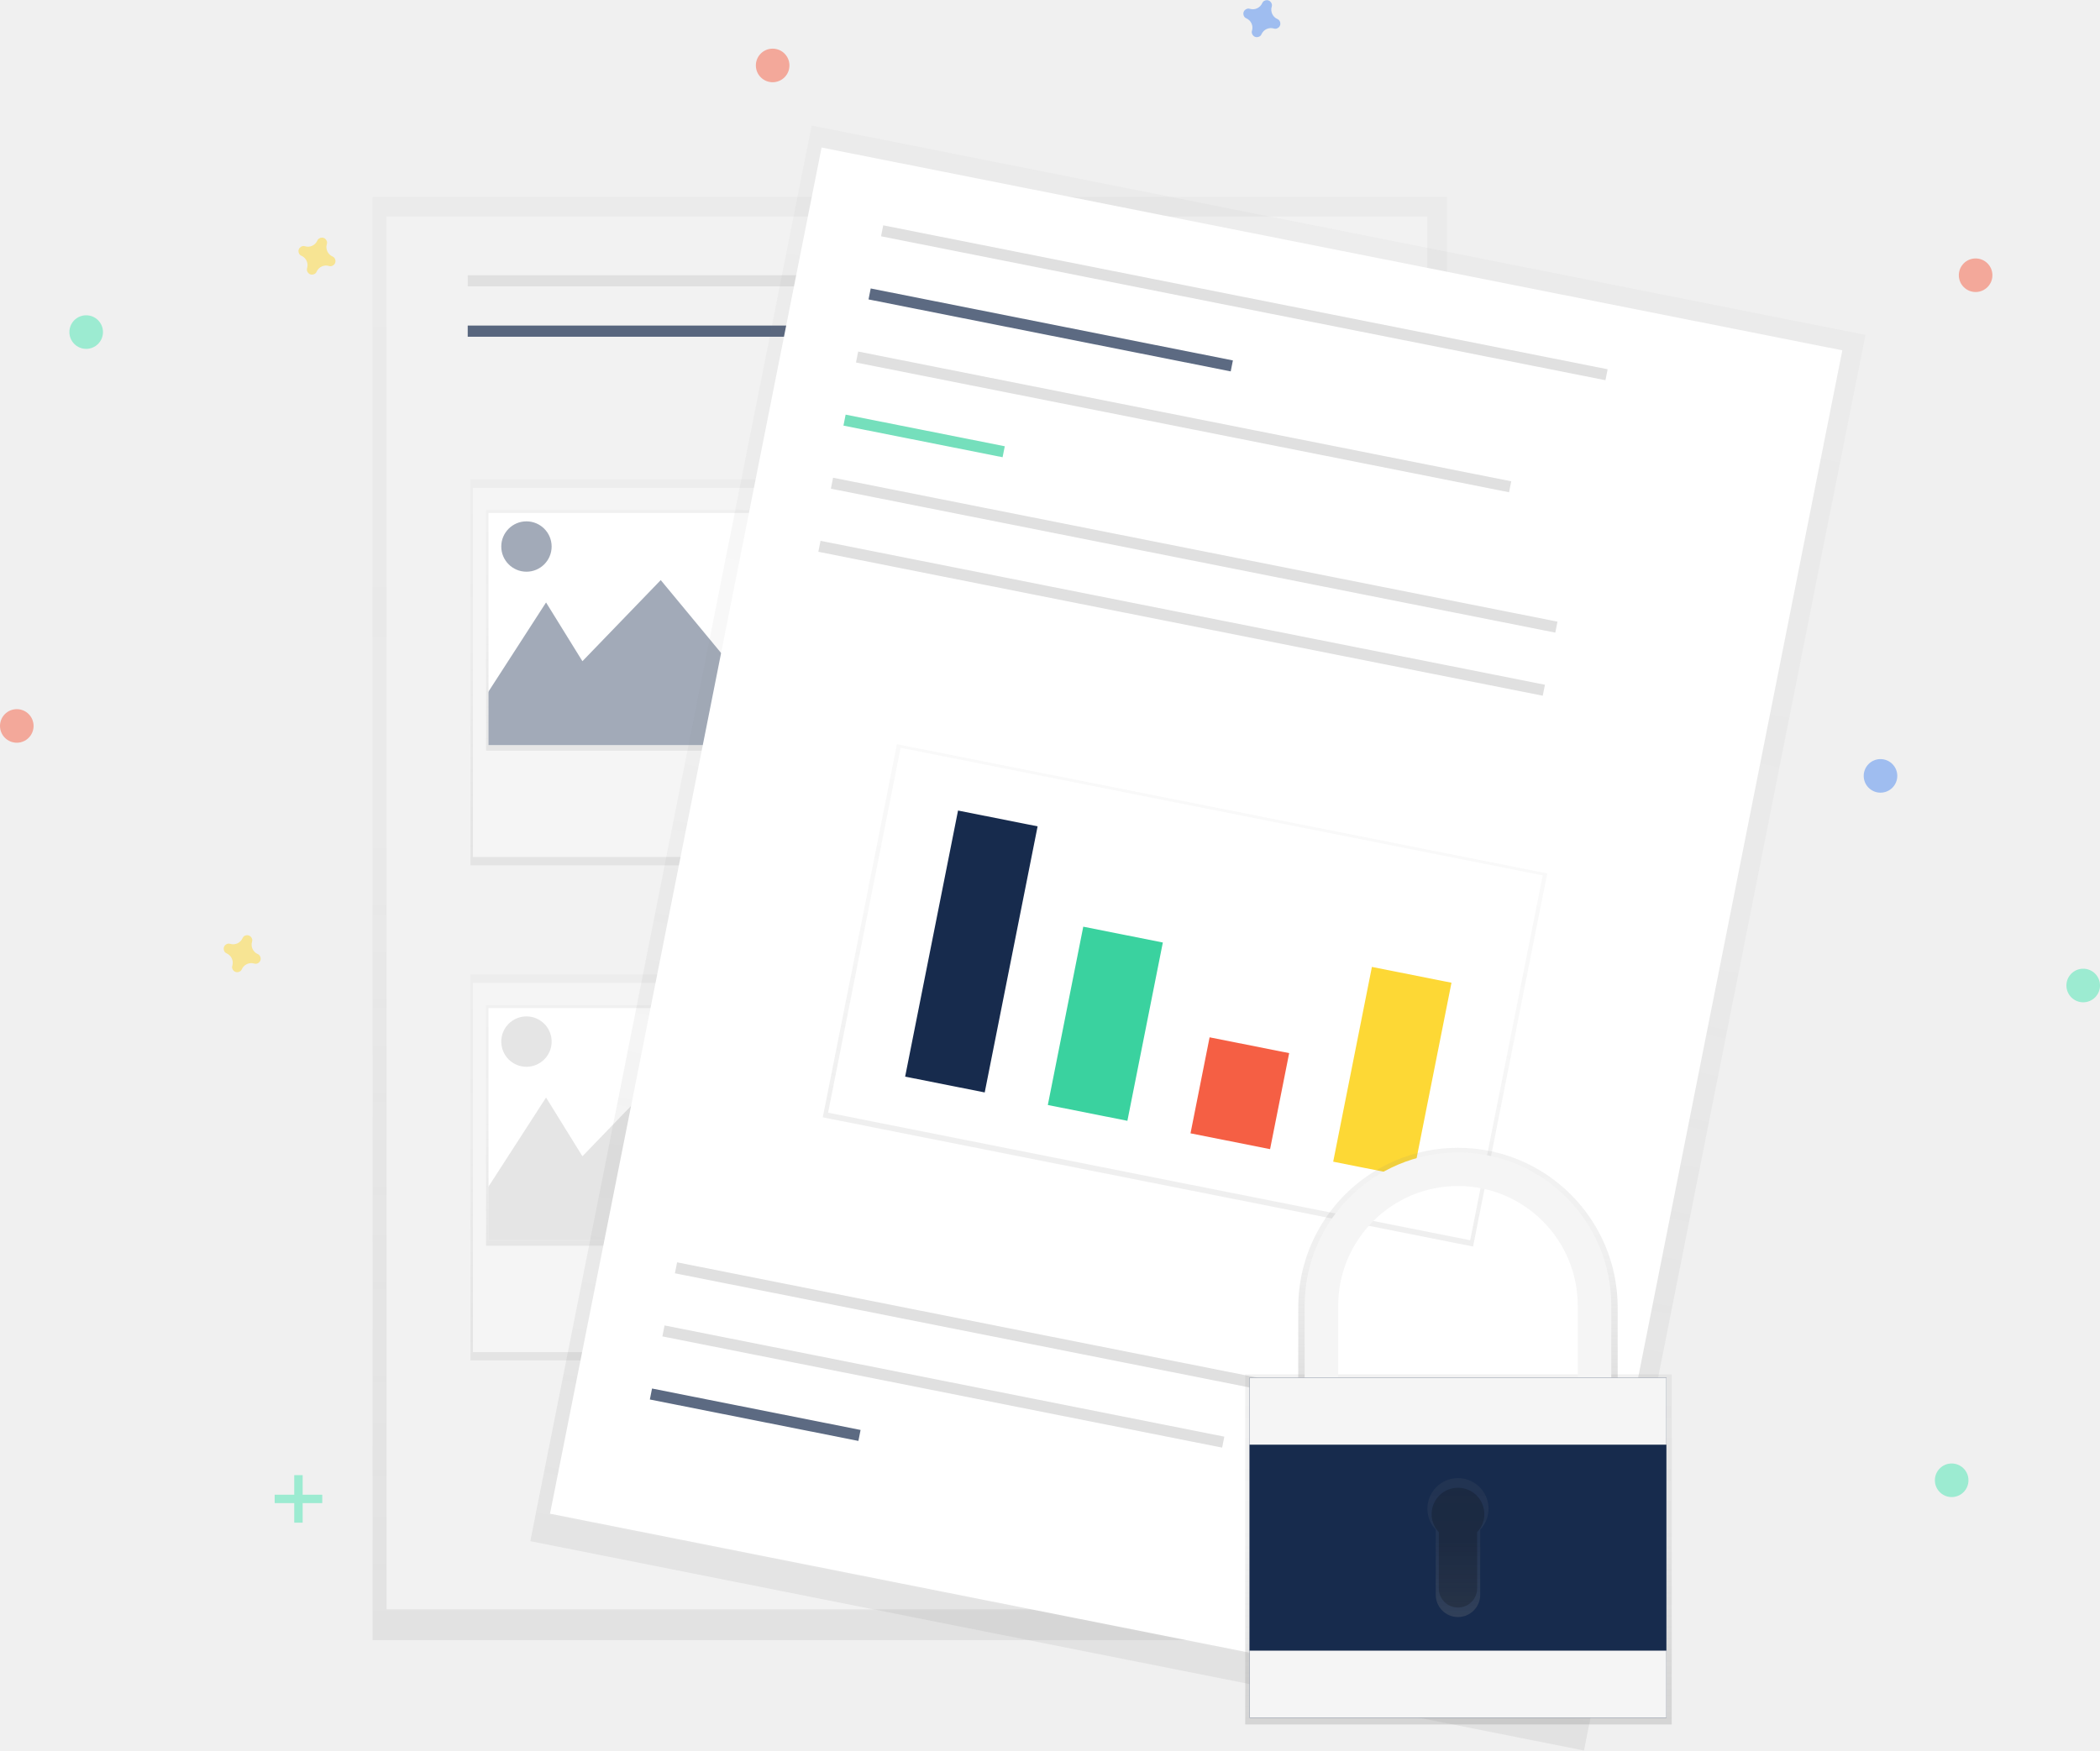
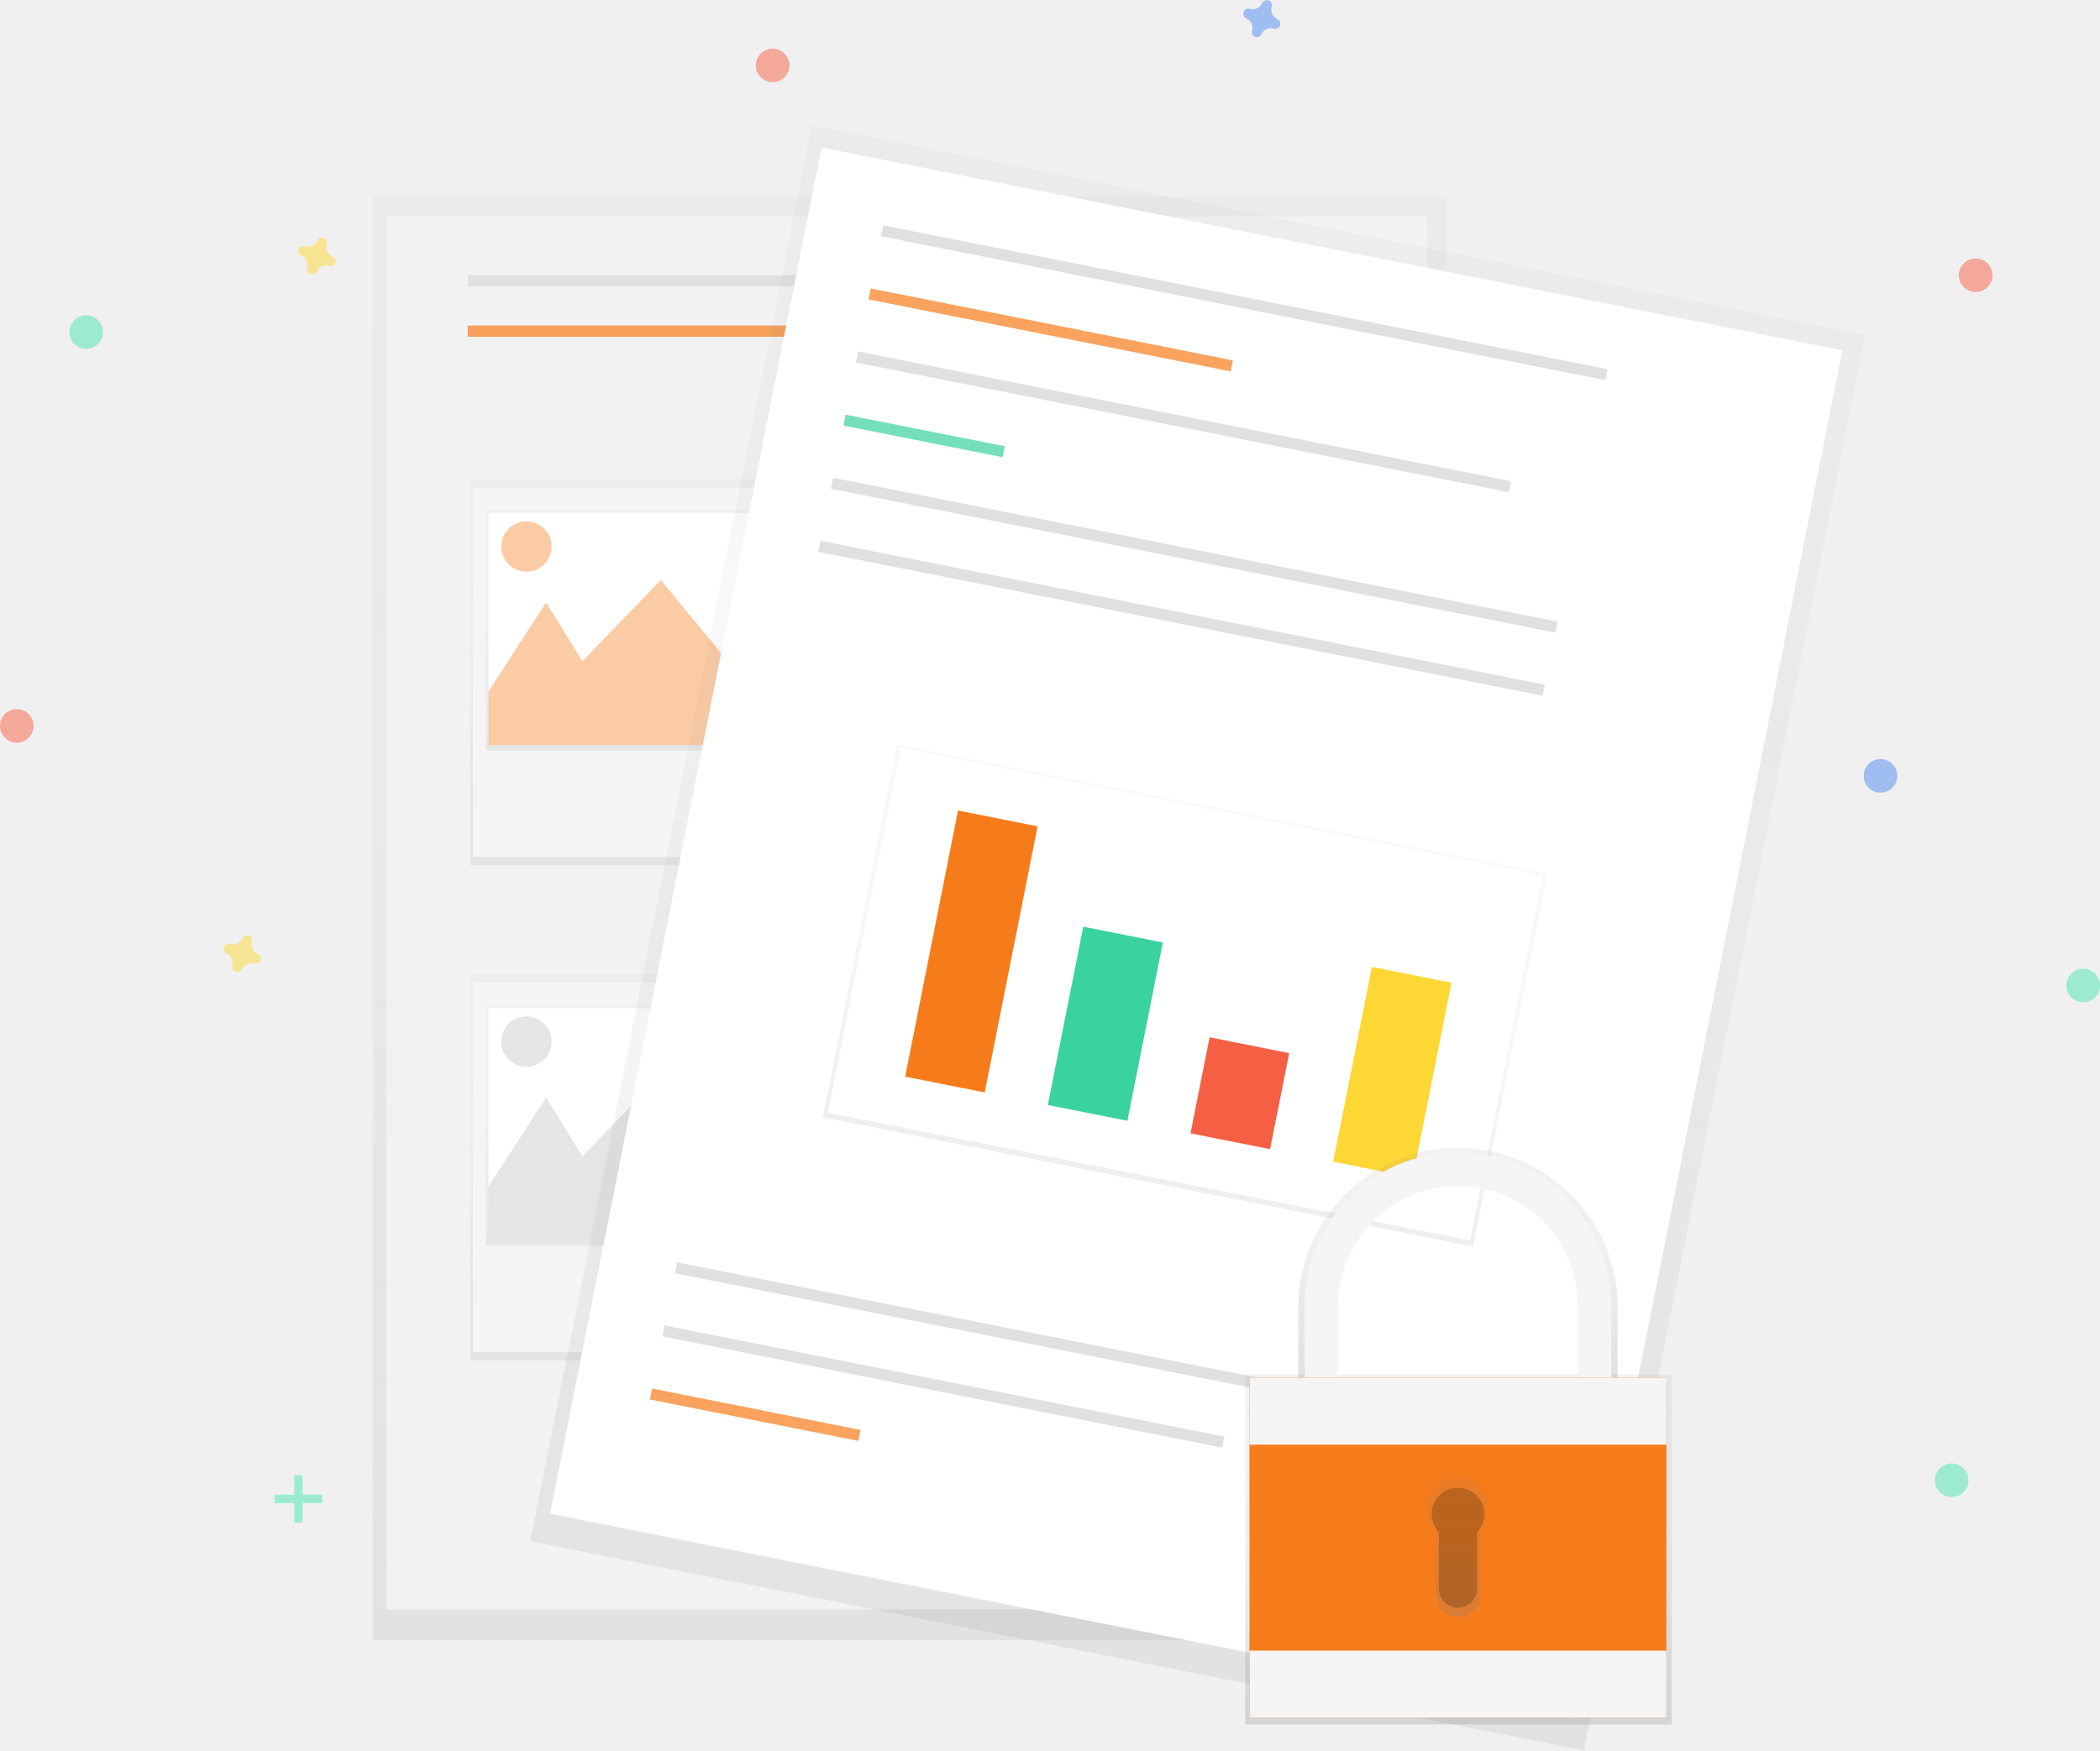
<svg xmlns="http://www.w3.org/2000/svg" xmlns:xlink="http://www.w3.org/1999/xlink" id="e8f68bdd-4984-4f2e-95b7-7fc8ec281257" data-name="Layer 1" width="918.14" height="765.54" viewBox="0 0 918.14 765.54">
  <defs>
    <linearGradient id="27aa7b70-b106-4a00-be67-693c8380e41d" x1="397.74" y1="717.25" x2="397.74" y2="86.11" gradientUnits="userSpaceOnUse">
      <stop offset="0" stop-color="gray" stop-opacity="0.25" />
      <stop offset="0.54" stop-color="gray" stop-opacity="0.12" />
      <stop offset="1" stop-color="gray" stop-opacity="0.1" />
    </linearGradient>
    <linearGradient id="46a816da-c484-41ec-8a6f-fbf14454d910" x1="288.88" y1="378.44" x2="288.88" y2="209.65" xlink:href="#27aa7b70-b106-4a00-be67-693c8380e41d" />
    <linearGradient id="32b634d8-28f1-48d9-a868-f602a2cad942" x1="288.88" y1="328.29" x2="288.88" y2="223.1" xlink:href="#27aa7b70-b106-4a00-be67-693c8380e41d" />
    <clipPath id="7a4c6aff-0be0-461b-a111-b3ae1b8fbf73" transform="translate(-140.93 -67.23)">
      <rect id="8cc91f6d-19b0-43cc-9c18-2faa83ac34ba" data-name="&lt;Rectangle&gt;" x="354.51" y="291.55" width="150.6" height="101.52" fill="#fff" />
    </clipPath>
    <linearGradient id="38f1cb81-8fac-4205-a0ff-a33ac00d354c" x1="288.88" y1="594.94" x2="288.88" y2="426.14" xlink:href="#27aa7b70-b106-4a00-be67-693c8380e41d" />
    <linearGradient id="6fc01aaf-135e-403e-a209-43b2a4fe59f1" x1="288.88" y1="544.79" x2="288.88" y2="439.6" xlink:href="#27aa7b70-b106-4a00-be67-693c8380e41d" />
    <clipPath id="79ce363a-d134-40e4-9f82-b96d04a36978" transform="translate(-140.93 -67.23)">
      <rect id="5b44e697-61fe-43bd-9a58-5f3e41301748" data-name="&lt;Rectangle&gt;" x="354.51" y="508.05" width="150.6" height="101.52" fill="#fff" />
    </clipPath>
    <linearGradient id="54803c44-522d-4b9e-9a34-f1f7b43e8483" x1="671.57" y1="760.34" x2="671.57" y2="129.2" gradientTransform="translate(1109.43 -194.1) rotate(90)" xlink:href="#27aa7b70-b106-4a00-be67-693c8380e41d" />
    <linearGradient id="089a6a47-adaa-499b-aefb-cd6464b62fb8" x1="670.96" y1="553.63" x2="670.96" y2="387.28" gradientTransform="translate(1129.51 -168.41) rotate(90)" xlink:href="#27aa7b70-b106-4a00-be67-693c8380e41d" />
    <linearGradient id="fd8d88e0-7826-450d-9e0b-001d1be709c2" x1="637.66" y1="754.12" x2="637.66" y2="601.05" xlink:href="#27aa7b70-b106-4a00-be67-693c8380e41d" />
    <linearGradient id="8d1793c5-b76e-44e2-a52e-569460402331" x1="778.37" y1="673.86" x2="778.37" y2="569.13" xlink:href="#27aa7b70-b106-4a00-be67-693c8380e41d" />
    <linearGradient id="4745700d-8097-45ff-9f71-625443fc4ad8" x1="778.37" y1="774.41" x2="778.37" y2="713.66" xlink:href="#27aa7b70-b106-4a00-be67-693c8380e41d" />
  </defs>
  <g opacity="0.5">
    <rect x="162.9" y="86.11" width="469.69" height="631.14" fill="url(#27aa7b70-b106-4a00-be67-693c8380e41d)" />
  </g>
  <rect x="169.02" y="94.67" width="455.01" height="609.12" fill="#f2f2f2" />
  <rect x="204.49" y="120.36" width="156.56" height="4.89" fill="#e0e0e0" />
-   <rect x="204.49" y="142.37" width="156.56" height="4.89" fill="#172b4d" opacity="0.7" />
+   <rect x="204.49" y="142.37" width="156.56" height="4.89" fill="#f67c1b" opacity="0.7" />
  <rect x="384.29" y="120.36" width="156.56" height="4.89" fill="#e0e0e0" />
  <rect x="408.75" y="259.8" width="156.56" height="4.89" fill="#e0e0e0" />
  <rect x="412.42" y="273.25" width="156.56" height="4.89" fill="#e0e0e0" />
  <rect x="419.76" y="286.7" width="156.56" height="4.89" fill="#e0e0e0" />
  <rect x="408.75" y="476.29" width="156.56" height="4.89" fill="#e0e0e0" />
  <rect x="412.42" y="489.75" width="156.56" height="4.89" fill="#e0e0e0" />
  <rect x="419.76" y="503.2" width="156.56" height="4.89" fill="#e0e0e0" />
  <g opacity="0.5">
    <rect x="205.71" y="209.65" width="166.35" height="168.79" fill="url(#46a816da-c484-41ec-8a6f-fbf14454d910)" />
  </g>
  <rect x="206.76" y="213.32" width="163.72" height="161.45" fill="#f5f5f5" />
  <g opacity="0.5">
    <rect x="212.53" y="223.1" width="152.7" height="105.19" fill="url(#32b634d8-28f1-48d9-a868-f602a2cad942)" />
  </g>
  <rect id="689f37f3-cc41-448d-b172-63ec123bc985" data-name="&lt;Rectangle&gt;" x="213.58" y="224.32" width="150.6" height="101.52" fill="#fff" />
  <g clip-path="url(#7a4c6aff-0be0-461b-a111-b3ae1b8fbf73)">
-     <polygon points="200.82 322.18 238.74 263.46 254.64 289.15 288.88 253.68 318.24 289.15 343.93 236.56 409.98 341.75 195.93 334.41 200.82 322.18" fill="#172b4d" opacity="0.4" />
-     <circle cx="230.17" cy="239" r="11.01" fill="#172b4d" opacity="0.4" />
+     <polygon points="200.82 322.18 238.74 263.46 254.64 289.15 288.88 253.68 318.24 289.15 343.93 236.56 409.98 341.75 195.93 334.41 200.82 322.18" fill="#f67c1b" opacity="0.4" />
+     <circle cx="230.17" cy="239" r="11.01" fill="#f67c1b" opacity="0.4" />
  </g>
  <g opacity="0.5">
    <rect x="205.71" y="426.14" width="166.35" height="168.79" fill="url(#38f1cb81-8fac-4205-a0ff-a33ac00d354c)" />
  </g>
  <rect x="206.76" y="429.81" width="163.72" height="161.45" fill="#f5f5f5" />
  <g opacity="0.5">
    <rect x="212.53" y="439.6" width="152.7" height="105.19" fill="url(#6fc01aaf-135e-403e-a209-43b2a4fe59f1)" />
  </g>
  <rect id="b429ac3a-f8a8-4171-bcce-5b6c002c0714" data-name="&lt;Rectangle&gt;" x="213.58" y="440.82" width="150.6" height="101.52" fill="#fff" />
  <g clip-path="url(#79ce363a-d134-40e4-9f82-b96d04a36978)">
    <polygon points="200.82 538.67 238.74 479.96 254.64 505.65 288.88 470.18 318.24 505.65 343.93 453.05 409.98 558.24 195.93 550.9 200.82 538.67" fill="#bdbdbd" opacity="0.4" />
    <circle cx="230.17" cy="455.5" r="11.01" fill="#bdbdbd" opacity="0.4" />
  </g>
  <g opacity="0.5">
    <rect x="349.09" y="242.63" width="631.14" height="469.69" transform="translate(-74.16 969.06) rotate(-78.76)" fill="url(#54803c44-522d-4b9e-9a34-f1f7b43e8483)" />
  </g>
  <rect x="359.37" y="247.33" width="609.12" height="455.01" transform="translate(-72.16 966.22) rotate(-78.76)" fill="#fff" />
  <rect x="523.5" y="197.22" width="322.91" height="4.89" transform="translate(-88.86 -196.94) rotate(11.24)" fill="#e0e0e0" />
  <rect x="433.36" y="650.7" width="322.91" height="4.89" transform="translate(-2.18 -170.66) rotate(11.24)" fill="#e0e0e0" />
  <rect x="428.58" y="671.14" width="249.52" height="4.89" transform="translate(1.01 -162.18) rotate(11.24)" fill="#e0e0e0" />
-   <rect x="424.6" y="683.47" width="92.96" height="4.89" transform="translate(1.84 -145.91) rotate(11.24)" fill="#172b4d" opacity="0.7" />
-   <rect x="519.57" y="209.08" width="161.45" height="4.89" transform="translate(-88.17 -180.2) rotate(11.24)" fill="#172b4d" opacity="0.7" />
+   <rect x="424.6" y="683.47" width="92.96" height="4.89" transform="translate(1.84 -145.91) rotate(11.24)" fill="#f67c1b" opacity="0.7" />
+   <rect x="519.57" y="209.08" width="161.45" height="4.89" transform="translate(-88.17 -180.2) rotate(11.24)" fill="#f67c1b" opacity="0.7" />
  <rect x="512.84" y="249.31" width="291.11" height="4.89" transform="translate(-79.21 -190.76) rotate(11.24)" fill="#e0e0e0" />
  <rect x="509.47" y="255.44" width="70.94" height="4.89" transform="translate(-80.19 -168.52) rotate(11.24)" fill="#3ad29f" opacity="0.7" />
  <rect x="501.56" y="307.59" width="322.91" height="4.89" transform="translate(-67.76 -190.54) rotate(11.24)" fill="#e0e0e0" />
  <g opacity="0.5">
    <rect x="575.87" y="357.6" width="166.35" height="289.88" transform="translate(-103.27 983.74) rotate(-78.76)" fill="url(#089a6a47-adaa-499b-aefb-cd6464b62fb8)" />
  </g>
  <rect x="516.06" y="420.61" width="286.22" height="162.68" transform="translate(-30.42 -186.11) rotate(11.24)" fill="#fff" />
  <rect x="496.08" y="335.18" width="322.91" height="4.89" transform="translate(-62.49 -188.94) rotate(11.24)" fill="#e0e0e0" />
-   <rect x="547.86" y="424.02" width="35.47" height="118.64" transform="translate(-35.84 -168.22) rotate(11.24)" fill="#172b4d" />
+   <rect x="547.86" y="424.02" width="35.47" height="118.64" transform="translate(-35.84 -168.22) rotate(11.24)" fill="#f67c1b" />
  <rect x="606.43" y="475.19" width="35.47" height="79.5" transform="translate(-28.56 -179.03) rotate(11.24)" fill="#3ad29f" />
  <rect x="665.23" y="523.93" width="35.47" height="42.81" transform="translate(-21.5 -189.92) rotate(11.24)" fill="#f55f44" />
  <rect x="731.91" y="492.72" width="35.47" height="86.84" transform="translate(-22.02 -203.09) rotate(11.24)" fill="#fdd835" />
  <g opacity="0.5">
    <rect x="128.65" y="645.09" width="3.67" height="20.79" fill="#47e6b1" />
    <rect x="269.58" y="712.31" width="3.67" height="20.79" transform="translate(853.2 384.07) rotate(90)" fill="#47e6b1" />
  </g>
  <path d="M699.44,75.56a4.49,4.49,0,0,1-2.5-5.43,2.16,2.16,0,0,0,.1-.5h0a2.25,2.25,0,0,0-4-1.49h0a2.16,2.16,0,0,0-.25.44,4.49,4.49,0,0,1-5.43,2.5,2.16,2.16,0,0,0-.5-.1h0a2.25,2.25,0,0,0-1.49,4h0a2.16,2.16,0,0,0,.44.25,4.49,4.49,0,0,1,2.5,5.43,2.16,2.16,0,0,0-.1.5h0a2.25,2.25,0,0,0,4,1.49h0a2.16,2.16,0,0,0,.25-.44,4.49,4.49,0,0,1,5.43-2.5,2.16,2.16,0,0,0,.5.1h0a2.25,2.25,0,0,0,1.49-4h0A2.16,2.16,0,0,0,699.44,75.56Z" transform="translate(-140.93 -67.23)" fill="#4d8af0" opacity="0.5" />
  <path d="M286.33,179.4a4.49,4.49,0,0,1-2.5-5.43,2.16,2.16,0,0,0,.1-.5h0a2.25,2.25,0,0,0-4-1.49h0a2.16,2.16,0,0,0-.25.44,4.49,4.49,0,0,1-5.43,2.5,2.16,2.16,0,0,0-.5-.1h0a2.25,2.25,0,0,0-1.49,4h0a2.16,2.16,0,0,0,.44.25,4.49,4.49,0,0,1,2.5,5.43,2.16,2.16,0,0,0-.1.5h0a2.25,2.25,0,0,0,4,1.49h0a2.16,2.16,0,0,0,.25-.44,4.49,4.49,0,0,1,5.43-2.5,2.16,2.16,0,0,0,.5.1h0a2.25,2.25,0,0,0,1.49-4h0A2.16,2.16,0,0,0,286.33,179.4Z" transform="translate(-140.93 -67.23)" fill="#fdd835" opacity="0.5" />
  <path d="M253.63,484.46a4.49,4.49,0,0,1-2.5-5.43,2.16,2.16,0,0,0,.1-.5h0a2.25,2.25,0,0,0-4-1.49h0a2.16,2.16,0,0,0-.25.44,4.49,4.49,0,0,1-5.43,2.5,2.16,2.16,0,0,0-.5-.1h0a2.25,2.25,0,0,0-1.49,4h0a2.16,2.16,0,0,0,.44.25,4.49,4.49,0,0,1,2.5,5.43,2.16,2.16,0,0,0-.1.5h0a2.25,2.25,0,0,0,4,1.49h0a2.16,2.16,0,0,0,.25-.44,4.49,4.49,0,0,1,5.43-2.5,2.16,2.16,0,0,0,.5.1h0a2.25,2.25,0,0,0,1.49-4h0A2.16,2.16,0,0,0,253.63,484.46Z" transform="translate(-140.93 -67.23)" fill="#fdd835" opacity="0.5" />
  <circle cx="337.81" cy="28.62" r="7.34" fill="#f55f44" opacity="0.5" />
  <circle cx="7.34" cy="317.46" r="7.34" fill="#f55f44" opacity="0.5" />
  <circle cx="863.76" cy="120.36" r="7.34" fill="#f55f44" opacity="0.5" />
  <circle cx="822.17" cy="339.3" r="7.34" fill="#4d8af0" opacity="0.5" />
  <circle cx="37.68" cy="145.22" r="7.34" fill="#47e6b1" opacity="0.5" />
  <circle cx="853.29" cy="647.34" r="7.34" fill="#47e6b1" opacity="0.5" />
  <circle cx="910.8" cy="430.97" r="7.34" fill="#47e6b1" opacity="0.5" />
  <rect x="544.42" y="601.05" width="186.48" height="153.07" fill="url(#fd8d88e0-7826-450d-9e0b-001d1be709c2)" />
  <path d="M723.82,639a54.55,54.55,0,0,1,109.1,0v34.91h15.27V639a69.82,69.82,0,0,0-139.65,0v34.91h15.27Z" transform="translate(-140.93 -67.23)" fill="url(#8d1793c5-b76e-44e2-a52e-569460402331)" />
  <path d="M726,638.25a52.37,52.37,0,1,1,104.74,0v33.52H845.4V638.25a67,67,0,0,0-134.06,0v33.52H726Z" transform="translate(-140.93 -67.23)" fill="#f5f5f5" />
-   <rect x="546.32" y="602.45" width="182.24" height="148.73" fill="#172b4d" />
+   <rect x="546.32" y="602.45" width="182.24" height="148.73" fill="#f67c1b" />
  <rect x="546.32" y="602.45" width="182.24" height="148.73" fill="#f5f5f5" />
-   <rect x="546.32" y="631.77" width="182.24" height="90.07" fill="#172b4d" />
+   <rect x="546.32" y="631.77" width="182.24" height="90.07" fill="#f67c1b" />
  <path d="M791.73,727a13.36,13.36,0,1,0-23.08,9.15v28.51a9.72,9.72,0,0,0,19.44,0V736.18A13.3,13.3,0,0,0,791.73,727Z" transform="translate(-140.93 -67.23)" fill="url(#4745700d-8097-45ff-9f71-625443fc4ad8)" />
  <path d="M789.89,729.38a11.52,11.52,0,1,0-19.9,7.89v24.58a8.38,8.38,0,1,0,16.76,0V737.27A11.47,11.47,0,0,0,789.89,729.38Z" transform="translate(-140.93 -67.23)" opacity="0.2" />
</svg>
